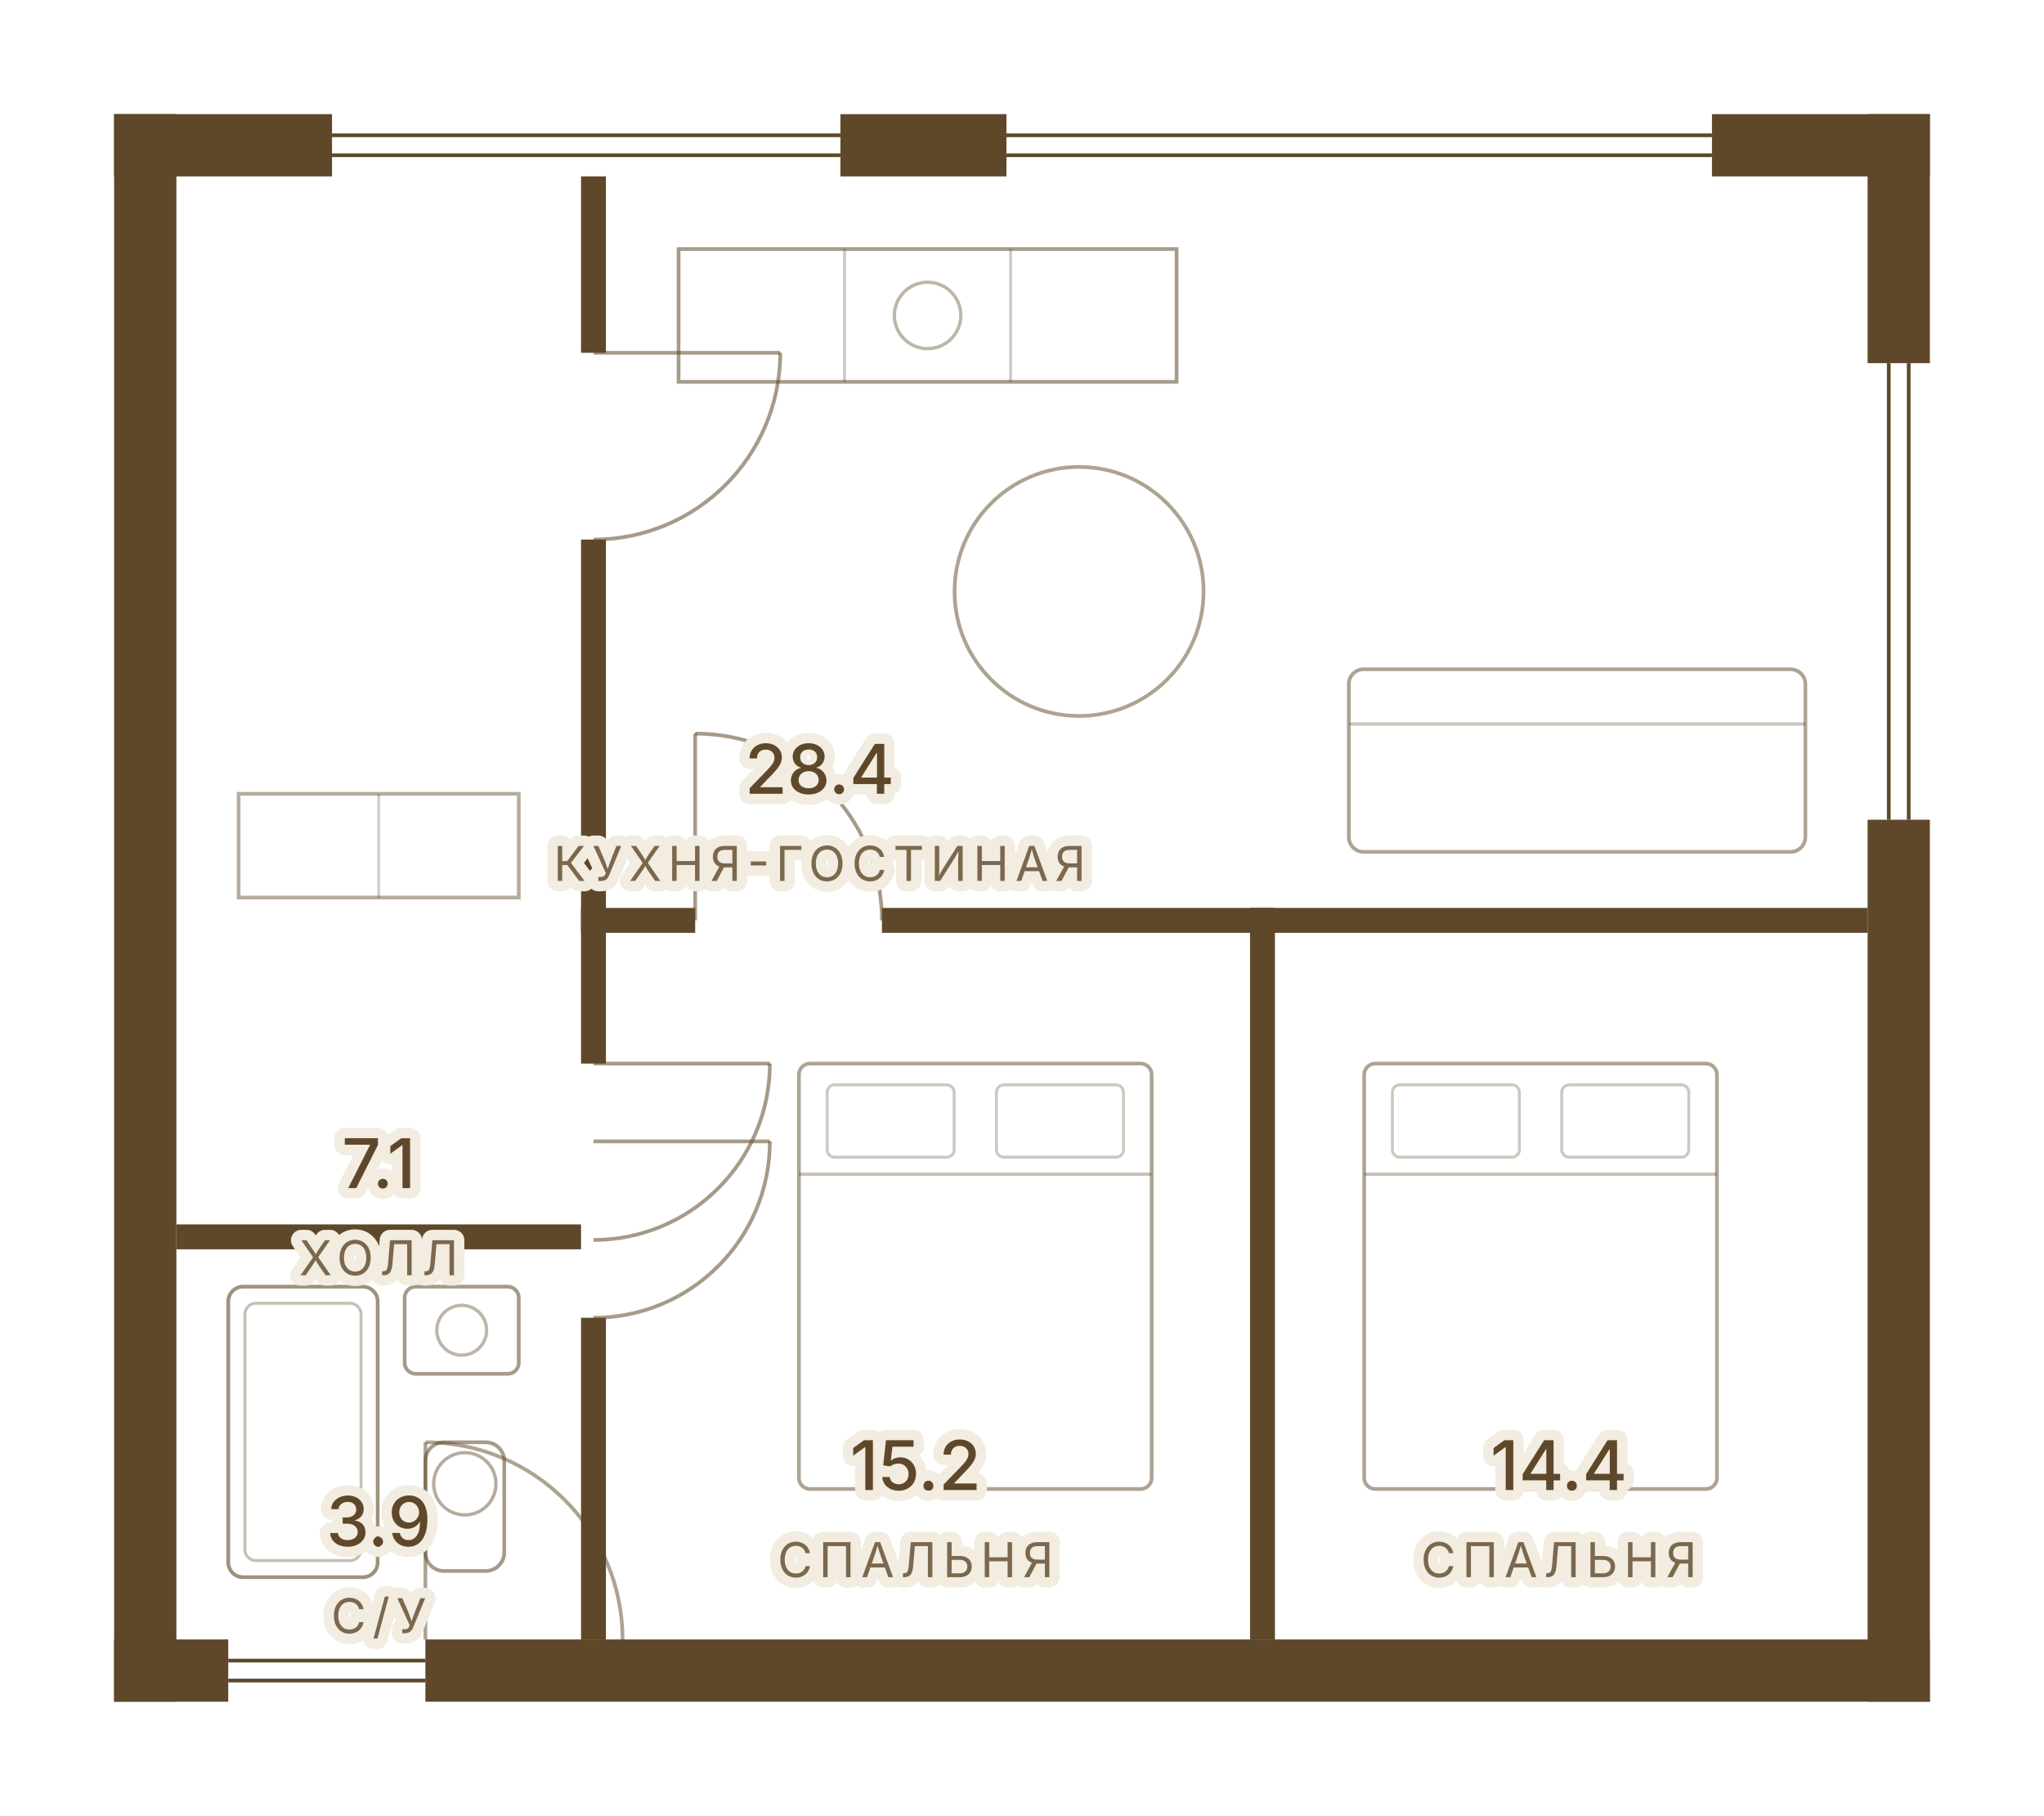
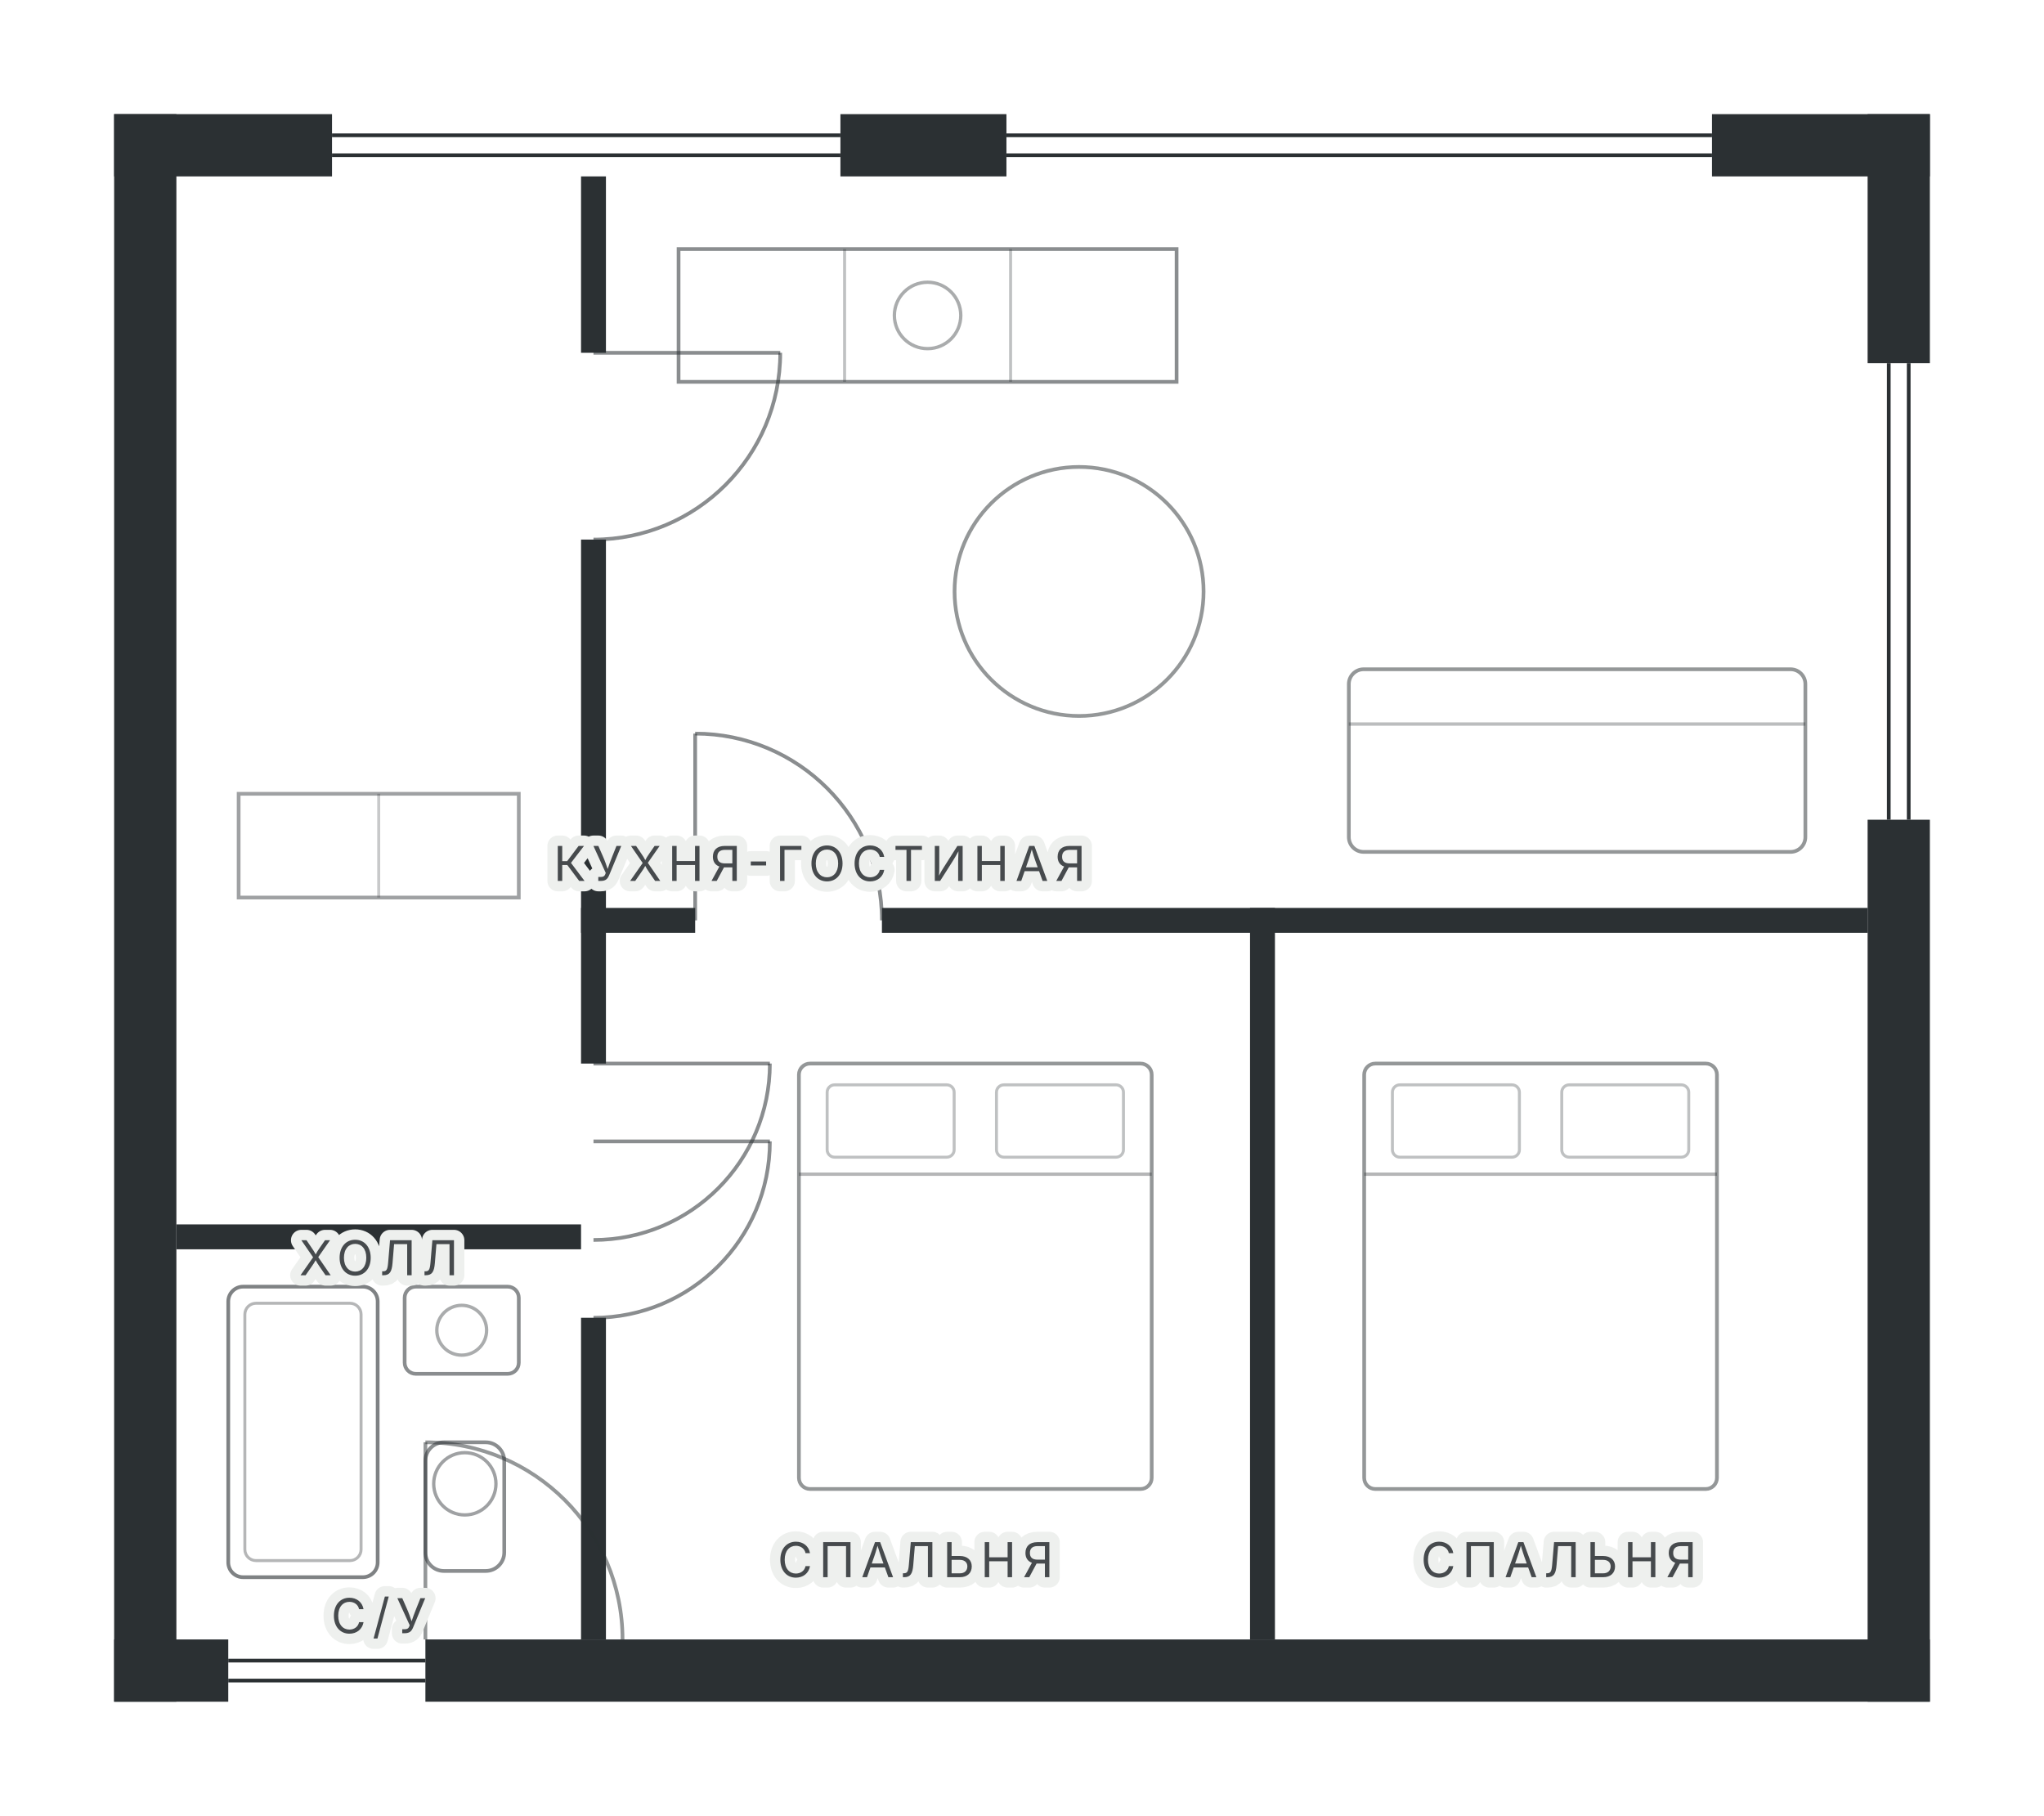
<svg xmlns="http://www.w3.org/2000/svg" viewBox="0 0 551.6 490.0" width="551.6" height="490.0" role="img" aria-label="Планировка">
  <g transform="translate(30.8,30.8)">
-     <rect x="0.0" y="0.0" width="58.8" height="16.8" fill="#5E4829" />
-     <rect x="196.0" y="0.0" width="44.8" height="16.8" fill="#5E4829" />
-     <rect x="431.2" y="0.0" width="58.8" height="16.8" fill="#5E4829" />
-     <rect x="0.0" y="411.6" width="30.8" height="16.8" fill="#5E4829" />
-     <rect x="84.0" y="411.6" width="406.0" height="16.8" fill="#5E4829" />
-     <rect x="0.0" y="0.0" width="16.8" height="428.4" fill="#5E4829" />
-     <rect x="473.2" y="0.0" width="16.8" height="67.2" fill="#5E4829" />
-     <rect x="473.2" y="190.4" width="16.8" height="238.0" fill="#5E4829" />
-     <line x1="58.8" y1="5.71" x2="196.0" y2="5.71" stroke="#5E4829" stroke-width="1" stroke-opacity="1.0" />
-     <line x1="58.8" y1="11.09" x2="196.0" y2="11.09" stroke="#5E4829" stroke-width="1" stroke-opacity="1.0" />
-     <line x1="240.8" y1="5.71" x2="431.2" y2="5.71" stroke="#5E4829" stroke-width="1" stroke-opacity="1.0" />
-     <line x1="240.8" y1="11.09" x2="431.2" y2="11.09" stroke="#5E4829" stroke-width="1" stroke-opacity="1.0" />
-     <line x1="478.91" y1="67.2" x2="478.91" y2="190.4" stroke="#5E4829" stroke-width="1" stroke-opacity="1.0" />
-     <line x1="484.29" y1="67.2" x2="484.29" y2="190.4" stroke="#5E4829" stroke-width="1" stroke-opacity="1.0" />
-     <line x1="30.8" y1="417.31" x2="84.0" y2="417.31" stroke="#5E4829" stroke-width="1" stroke-opacity="1.0" />
-     <line x1="30.8" y1="422.69" x2="84.0" y2="422.69" stroke="#5E4829" stroke-width="1" stroke-opacity="1.0" />
-     <rect x="126.0" y="16.8" width="6.72" height="47.6" fill="#5E4829" />
-     <rect x="126.0" y="114.8" width="6.72" height="141.4" fill="#5E4829" />
-     <rect x="126.0" y="324.8" width="6.72" height="86.8" fill="#5E4829" />
-     <path d="M179.76,64.4 A50.4,50.4 0 0 1 129.36,114.8" fill="none" stroke="#5E4829" stroke-width="1" stroke-opacity="0.55" />
-     <line x1="129.36" y1="64.4" x2="179.76" y2="64.4" stroke="#5E4829" stroke-width="1" stroke-opacity="0.55" />
-     <path d="M176.96,256.2 A47.6,47.6 0 0 1 129.36,303.8" fill="none" stroke="#5E4829" stroke-width="1" stroke-opacity="0.55" />
-     <line x1="129.36" y1="256.2" x2="176.96" y2="256.2" stroke="#5E4829" stroke-width="1" stroke-opacity="0.55" />
-     <path d="M176.96,277.2 A47.6,47.6 0 0 1 129.36,324.8" fill="none" stroke="#5E4829" stroke-width="1" stroke-opacity="0.55" />
-     <line x1="129.36" y1="277.2" x2="176.96" y2="277.2" stroke="#5E4829" stroke-width="1" stroke-opacity="0.55" />
-     <rect x="126.0" y="214.2" width="30.8" height="6.72" fill="#5E4829" />
-     <rect x="207.2" y="214.2" width="266.0" height="6.72" fill="#5E4829" />
-     <path d="M156.8,167.16 A50.4,50.4 0 0 1 207.2,217.56" fill="none" stroke="#5E4829" stroke-width="1" stroke-opacity="0.55" />
-     <line x1="156.8" y1="217.56" x2="156.8" y2="167.16" stroke="#5E4829" stroke-width="1" stroke-opacity="0.55" />
-     <rect x="16.8" y="299.6" width="109.2" height="6.72" fill="#5E4829" />
-     <rect x="306.54" y="214.2" width="6.72" height="197.4" fill="#5E4829" />
-     <path d="M84.0,358.4 A53.2,53.2 0 0 1 137.2,411.6" fill="none" stroke="#5E4829" stroke-width="1" stroke-opacity="0.5" />
-     <line x1="84.0" y1="411.6" x2="84.0" y2="358.4" stroke="#5E4829" stroke-width="1" stroke-opacity="0.5" />
-     <rect x="152.32" y="36.4" width="134.4" height="35.84" rx="0" fill="none" stroke="#5E4829" stroke-width="1" stroke-opacity="0.55" />
-     <line x1="197.12" y1="36.4" x2="197.12" y2="72.24" stroke="#5E4829" stroke-width="0.8" stroke-opacity="0.3" />
-     <line x1="241.92" y1="36.4" x2="241.92" y2="72.24" stroke="#5E4829" stroke-width="0.8" stroke-opacity="0.3" />
-     <circle cx="219.52" cy="54.32" r="8.96" fill="none" stroke="#5E4829" stroke-width="0.9" stroke-opacity="0.4" />
-     <circle cx="260.4" cy="128.8" r="33.6" fill="none" stroke="#5E4829" stroke-width="1" stroke-opacity="0.5" />
-     <rect x="333.2" y="149.8" width="123.2" height="49.28" rx="4" fill="none" stroke="#5E4829" stroke-width="1" stroke-opacity="0.5" />
-     <line x1="333.2" y1="164.58" x2="456.4" y2="164.58" stroke="#5E4829" stroke-width="0.9" stroke-opacity="0.32" />
-     <rect x="184.8" y="256.2" width="95.2" height="114.8" rx="3" fill="none" stroke="#5E4829" stroke-width="1" stroke-opacity="0.5" />
-     <line x1="184.8" y1="286.05" x2="280.0" y2="286.05" stroke="#5E4829" stroke-width="0.9" stroke-opacity="0.35" />
-     <rect x="192.42" y="261.94" width="34.27" height="19.52" rx="2" fill="none" stroke="#5E4829" stroke-width="0.8" stroke-opacity="0.3" />
-     <rect x="238.11" y="261.94" width="34.27" height="19.52" rx="2" fill="none" stroke="#5E4829" stroke-width="0.8" stroke-opacity="0.3" />
-     <rect x="337.34" y="256.2" width="95.2" height="114.8" rx="3" fill="none" stroke="#5E4829" stroke-width="1" stroke-opacity="0.5" />
-     <line x1="337.34" y1="286.05" x2="432.54" y2="286.05" stroke="#5E4829" stroke-width="0.9" stroke-opacity="0.35" />
-     <rect x="344.96" y="261.94" width="34.27" height="19.52" rx="2" fill="none" stroke="#5E4829" stroke-width="0.8" stroke-opacity="0.3" />
-     <rect x="390.66" y="261.94" width="34.27" height="19.52" rx="2" fill="none" stroke="#5E4829" stroke-width="0.8" stroke-opacity="0.3" />
-     <rect x="33.6" y="183.4" width="75.6" height="28.0" rx="0" fill="none" stroke="#5E4829" stroke-width="1" stroke-opacity="0.45" />
-     <line x1="71.4" y1="183.4" x2="71.4" y2="211.4" stroke="#5E4829" stroke-width="0.8" stroke-opacity="0.26" />
-     <rect x="30.8" y="316.4" width="40.32" height="78.4" rx="4" fill="none" stroke="#5E4829" stroke-width="1" stroke-opacity="0.6" />
-     <rect x="35.28" y="320.88" width="31.36" height="69.44" rx="3" fill="none" stroke="#5E4829" stroke-width="0.8" stroke-opacity="0.35" />
-     <rect x="84.0" y="358.4" width="21.28" height="34.72" rx="5" fill="none" stroke="#5E4829" stroke-width="1" stroke-opacity="0.55" />
-     <circle cx="94.64" cy="369.6" r="8.4" fill="none" stroke="#5E4829" stroke-width="0.9" stroke-opacity="0.45" />
-     <rect x="78.4" y="316.4" width="30.8" height="23.52" rx="3" fill="none" stroke="#5E4829" stroke-width="1" stroke-opacity="0.55" />
-     <circle cx="93.8" cy="328.16" r="6.72" fill="none" stroke="#5E4829" stroke-width="0.9" stroke-opacity="0.4" />
-     <text x="190.4" y="183.4" text-anchor="middle" stroke="#F2ECE1" stroke-width="5.6" paint-order="stroke" stroke-linejoin="round" font-family="Manrope,Inter,sans-serif" font-size="18.5" font-weight="500" fill="#5E4829" fill-opacity="1">28.4</text>
-     <text x="190.4" y="206.92" text-anchor="middle" stroke="#F2ECE1" stroke-width="5.6" paint-order="stroke" stroke-linejoin="round" font-family="Manrope,Inter,sans-serif" font-size="13" letter-spacing="1.7" fill="#5E4829" fill-opacity=".8">КУХНЯ-ГОСТИНАЯ</text>
-     <text x="216.27" y="371.28" text-anchor="middle" stroke="#F2ECE1" stroke-width="5.6" paint-order="stroke" stroke-linejoin="round" font-family="Manrope,Inter,sans-serif" font-size="18.5" font-weight="500" fill="#5E4829" fill-opacity="1">15.2</text>
-     <text x="216.27" y="394.8" text-anchor="middle" stroke="#F2ECE1" stroke-width="5.6" paint-order="stroke" stroke-linejoin="round" font-family="Manrope,Inter,sans-serif" font-size="13" letter-spacing="1.7" fill="#5E4829" fill-opacity=".8">СПАЛЬНЯ</text>
-     <text x="389.87" y="371.28" text-anchor="middle" stroke="#F2ECE1" stroke-width="5.6" paint-order="stroke" stroke-linejoin="round" font-family="Manrope,Inter,sans-serif" font-size="18.5" font-weight="500" fill="#5E4829" fill-opacity="1">14.4</text>
-     <text x="389.87" y="394.8" text-anchor="middle" stroke="#F2ECE1" stroke-width="5.6" paint-order="stroke" stroke-linejoin="round" font-family="Manrope,Inter,sans-serif" font-size="13" letter-spacing="1.7" fill="#5E4829" fill-opacity=".8">СПАЛЬНЯ</text>
-     <text x="71.4" y="289.8" text-anchor="middle" stroke="#F2ECE1" stroke-width="5.6" paint-order="stroke" stroke-linejoin="round" font-family="Manrope,Inter,sans-serif" font-size="18.5" font-weight="500" fill="#5E4829" fill-opacity="1">7.1</text>
-     <text x="71.4" y="313.32" text-anchor="middle" stroke="#F2ECE1" stroke-width="5.6" paint-order="stroke" stroke-linejoin="round" font-family="Manrope,Inter,sans-serif" font-size="13" letter-spacing="1.7" fill="#5E4829" fill-opacity=".8">ХОЛЛ</text>
-     <text x="71.4" y="386.4" text-anchor="middle" stroke="#F2ECE1" stroke-width="5.6" paint-order="stroke" stroke-linejoin="round" font-family="Manrope,Inter,sans-serif" font-size="18.5" font-weight="500" fill="#5E4829" fill-opacity="1">3.9</text>
-     <text x="71.4" y="409.92" text-anchor="middle" stroke="#F2ECE1" stroke-width="5.6" paint-order="stroke" stroke-linejoin="round" font-family="Manrope,Inter,sans-serif" font-size="13" letter-spacing="1.7" fill="#5E4829" fill-opacity=".8">С/У</text>
+     <rect x="0.0" y="0.0" width="58.8" height="16.8" fill="#2B3033" />
+     <rect x="196.0" y="0.0" width="44.8" height="16.8" fill="#2B3033" />
+     <rect x="431.2" y="0.0" width="58.8" height="16.8" fill="#2B3033" />
+     <rect x="0.0" y="411.6" width="30.8" height="16.8" fill="#2B3033" />
+     <rect x="84.0" y="411.6" width="406.0" height="16.8" fill="#2B3033" />
+     <rect x="0.0" y="0.0" width="16.8" height="428.4" fill="#2B3033" />
+     <rect x="473.2" y="0.0" width="16.8" height="67.2" fill="#2B3033" />
+     <rect x="473.2" y="190.4" width="16.8" height="238.0" fill="#2B3033" />
+     <line x1="58.8" y1="5.71" x2="196.0" y2="5.71" stroke="#2B3033" stroke-width="1" stroke-opacity="1.0" />
+     <line x1="58.8" y1="11.09" x2="196.0" y2="11.09" stroke="#2B3033" stroke-width="1" stroke-opacity="1.0" />
+     <line x1="240.8" y1="5.71" x2="431.2" y2="5.71" stroke="#2B3033" stroke-width="1" stroke-opacity="1.0" />
+     <line x1="240.8" y1="11.09" x2="431.2" y2="11.09" stroke="#2B3033" stroke-width="1" stroke-opacity="1.0" />
+     <line x1="478.91" y1="67.2" x2="478.91" y2="190.4" stroke="#2B3033" stroke-width="1" stroke-opacity="1.0" />
+     <line x1="484.29" y1="67.2" x2="484.29" y2="190.4" stroke="#2B3033" stroke-width="1" stroke-opacity="1.0" />
+     <line x1="30.8" y1="417.31" x2="84.0" y2="417.31" stroke="#2B3033" stroke-width="1" stroke-opacity="1.0" />
+     <line x1="30.8" y1="422.69" x2="84.0" y2="422.69" stroke="#2B3033" stroke-width="1" stroke-opacity="1.0" />
+     <rect x="126.0" y="16.8" width="6.72" height="47.6" fill="#2B3033" />
+     <rect x="126.0" y="114.8" width="6.72" height="141.4" fill="#2B3033" />
+     <rect x="126.0" y="324.8" width="6.72" height="86.8" fill="#2B3033" />
+     <path d="M179.76,64.4 A50.4,50.4 0 0 1 129.36,114.8" fill="none" stroke="#2B3033" stroke-width="1" stroke-opacity="0.55" />
+     <line x1="129.36" y1="64.4" x2="179.76" y2="64.4" stroke="#2B3033" stroke-width="1" stroke-opacity="0.55" />
+     <path d="M176.96,256.2 A47.6,47.6 0 0 1 129.36,303.8" fill="none" stroke="#2B3033" stroke-width="1" stroke-opacity="0.55" />
+     <line x1="129.36" y1="256.2" x2="176.96" y2="256.2" stroke="#2B3033" stroke-width="1" stroke-opacity="0.55" />
+     <path d="M176.96,277.2 A47.6,47.6 0 0 1 129.36,324.8" fill="none" stroke="#2B3033" stroke-width="1" stroke-opacity="0.55" />
+     <line x1="129.36" y1="277.2" x2="176.96" y2="277.2" stroke="#2B3033" stroke-width="1" stroke-opacity="0.55" />
+     <rect x="126.0" y="214.2" width="30.8" height="6.72" fill="#2B3033" />
+     <rect x="207.2" y="214.2" width="266.0" height="6.72" fill="#2B3033" />
+     <path d="M156.8,167.16 A50.4,50.4 0 0 1 207.2,217.56" fill="none" stroke="#2B3033" stroke-width="1" stroke-opacity="0.55" />
+     <line x1="156.8" y1="217.56" x2="156.8" y2="167.16" stroke="#2B3033" stroke-width="1" stroke-opacity="0.55" />
+     <rect x="16.8" y="299.6" width="109.2" height="6.72" fill="#2B3033" />
+     <rect x="306.54" y="214.2" width="6.72" height="197.4" fill="#2B3033" />
+     <path d="M84.0,358.4 A53.2,53.2 0 0 1 137.2,411.6" fill="none" stroke="#2B3033" stroke-width="1" stroke-opacity="0.5" />
+     <line x1="84.0" y1="411.6" x2="84.0" y2="358.4" stroke="#2B3033" stroke-width="1" stroke-opacity="0.5" />
+     <rect x="152.32" y="36.4" width="134.4" height="35.84" rx="0" fill="none" stroke="#2B3033" stroke-width="1" stroke-opacity="0.55" />
+     <line x1="197.12" y1="36.4" x2="197.12" y2="72.24" stroke="#2B3033" stroke-width="0.8" stroke-opacity="0.3" />
+     <line x1="241.92" y1="36.4" x2="241.92" y2="72.24" stroke="#2B3033" stroke-width="0.8" stroke-opacity="0.3" />
+     <circle cx="219.52" cy="54.32" r="8.96" fill="none" stroke="#2B3033" stroke-width="0.9" stroke-opacity="0.4" />
+     <circle cx="260.4" cy="128.8" r="33.6" fill="none" stroke="#2B3033" stroke-width="1" stroke-opacity="0.5" />
+     <rect x="333.2" y="149.8" width="123.2" height="49.28" rx="4" fill="none" stroke="#2B3033" stroke-width="1" stroke-opacity="0.5" />
+     <line x1="333.2" y1="164.58" x2="456.4" y2="164.58" stroke="#2B3033" stroke-width="0.9" stroke-opacity="0.32" />
+     <rect x="184.8" y="256.2" width="95.2" height="114.8" rx="3" fill="none" stroke="#2B3033" stroke-width="1" stroke-opacity="0.5" />
+     <line x1="184.8" y1="286.05" x2="280.0" y2="286.05" stroke="#2B3033" stroke-width="0.9" stroke-opacity="0.35" />
+     <rect x="192.42" y="261.94" width="34.27" height="19.52" rx="2" fill="none" stroke="#2B3033" stroke-width="0.8" stroke-opacity="0.3" />
+     <rect x="238.11" y="261.94" width="34.27" height="19.52" rx="2" fill="none" stroke="#2B3033" stroke-width="0.8" stroke-opacity="0.3" />
+     <rect x="337.34" y="256.2" width="95.2" height="114.8" rx="3" fill="none" stroke="#2B3033" stroke-width="1" stroke-opacity="0.5" />
+     <line x1="337.34" y1="286.05" x2="432.54" y2="286.05" stroke="#2B3033" stroke-width="0.9" stroke-opacity="0.35" />
+     <rect x="344.96" y="261.94" width="34.27" height="19.52" rx="2" fill="none" stroke="#2B3033" stroke-width="0.8" stroke-opacity="0.3" />
+     <rect x="390.66" y="261.94" width="34.27" height="19.52" rx="2" fill="none" stroke="#2B3033" stroke-width="0.8" stroke-opacity="0.3" />
+     <rect x="33.6" y="183.4" width="75.6" height="28.0" rx="0" fill="none" stroke="#2B3033" stroke-width="1" stroke-opacity="0.45" />
+     <line x1="71.4" y1="183.4" x2="71.4" y2="211.4" stroke="#2B3033" stroke-width="0.8" stroke-opacity="0.26" />
+     <rect x="30.8" y="316.4" width="40.32" height="78.4" rx="4" fill="none" stroke="#2B3033" stroke-width="1" stroke-opacity="0.6" />
+     <rect x="35.28" y="320.88" width="31.36" height="69.44" rx="3" fill="none" stroke="#2B3033" stroke-width="0.8" stroke-opacity="0.35" />
+     <rect x="84.0" y="358.4" width="21.28" height="34.72" rx="5" fill="none" stroke="#2B3033" stroke-width="1" stroke-opacity="0.55" />
+     <circle cx="94.64" cy="369.6" r="8.4" fill="none" stroke="#2B3033" stroke-width="0.9" stroke-opacity="0.45" />
+     <rect x="78.4" y="316.4" width="30.8" height="23.52" rx="3" fill="none" stroke="#2B3033" stroke-width="1" stroke-opacity="0.55" />
+     <circle cx="93.8" cy="328.16" r="6.72" fill="none" stroke="#2B3033" stroke-width="0.9" stroke-opacity="0.4" />
+     <text x="190.4" y="206.92" text-anchor="middle" stroke="#EEF0EE" stroke-width="5.6" paint-order="stroke" stroke-linejoin="round" font-family="Manrope,Inter,sans-serif" font-size="13" letter-spacing="1.7" fill="#2B3033" fill-opacity=".86">КУХНЯ-ГОСТИНАЯ</text>
+     <text x="216.27" y="394.8" text-anchor="middle" stroke="#EEF0EE" stroke-width="5.6" paint-order="stroke" stroke-linejoin="round" font-family="Manrope,Inter,sans-serif" font-size="13" letter-spacing="1.7" fill="#2B3033" fill-opacity=".86">СПАЛЬНЯ</text>
+     <text x="389.87" y="394.8" text-anchor="middle" stroke="#EEF0EE" stroke-width="5.6" paint-order="stroke" stroke-linejoin="round" font-family="Manrope,Inter,sans-serif" font-size="13" letter-spacing="1.7" fill="#2B3033" fill-opacity=".86">СПАЛЬНЯ</text>
+     <text x="71.4" y="313.32" text-anchor="middle" stroke="#EEF0EE" stroke-width="5.6" paint-order="stroke" stroke-linejoin="round" font-family="Manrope,Inter,sans-serif" font-size="13" letter-spacing="1.7" fill="#2B3033" fill-opacity=".86">ХОЛЛ</text>
+     <text x="71.4" y="409.92" text-anchor="middle" stroke="#EEF0EE" stroke-width="5.6" paint-order="stroke" stroke-linejoin="round" font-family="Manrope,Inter,sans-serif" font-size="13" letter-spacing="1.7" fill="#2B3033" fill-opacity=".86">С/У</text>
  </g>
</svg>
